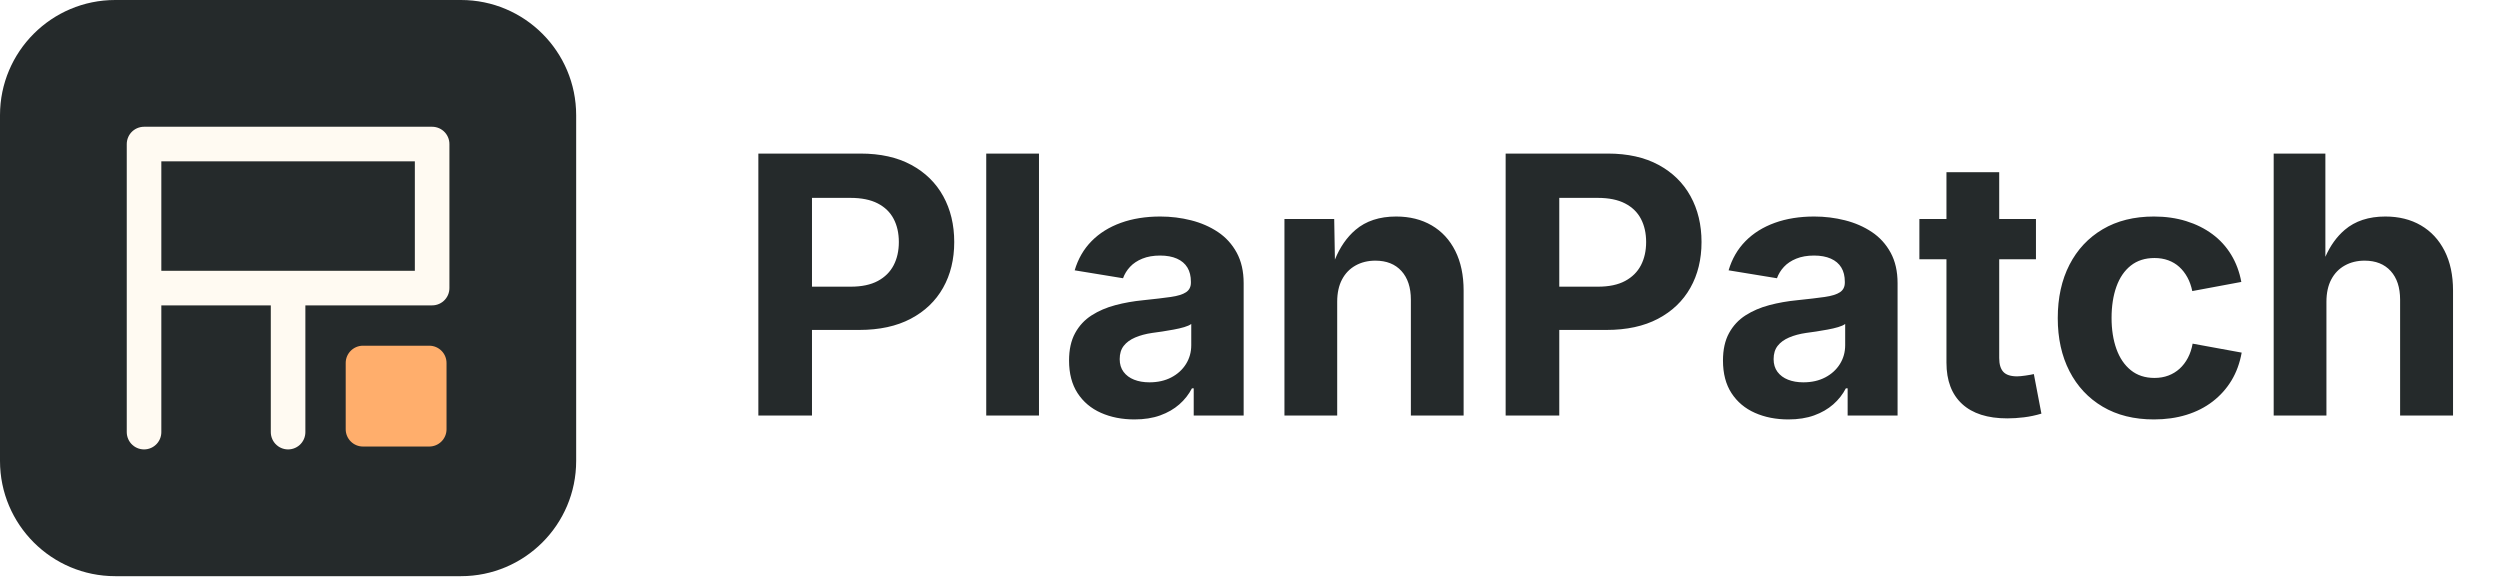
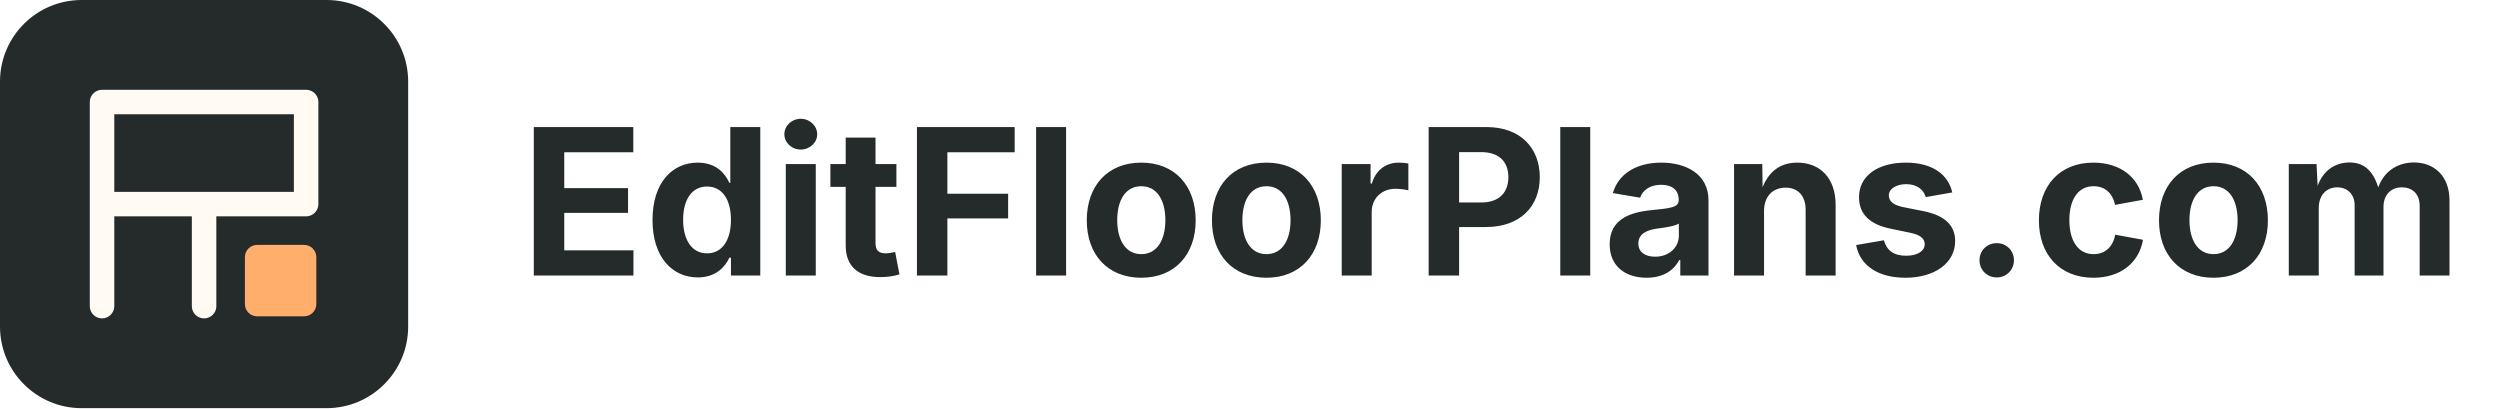
- <svg xmlns="http://www.w3.org/2000/svg" viewBox="0 0 173.56 40" role="img" aria-label="PlanPatch">
+ <svg xmlns="http://www.w3.org/2000/svg" viewBox="0 0 245 40" role="img" aria-label="EditFloorPlans.com">
  <rect width="40" height="40" rx="8" fill="#252a2b" />
  <path d="M10 30V10h20v10H20v10M10 20h10" fill="none" stroke="#fffaf2" stroke-linecap="round" stroke-linejoin="round" stroke-width="2.4" />
  <rect x="24" y="24" width="7" height="7" rx="1.2" fill="#ffae6c" />
-   <path fill="#252a2b" transform="translate(51 28.85) scale(0.01220703 -0.01220703)" d="M135 0V1490H716Q886 1490 1005.0 1425.5Q1124 1361 1186.5 1247.5Q1249 1134 1249 987Q1249 839 1185.5 726.5Q1122 614 1001.5 550.5Q881 487 709 487H440V0ZM440 733H660Q754 733 814.5 765.5Q875 798 904.5 855.0Q934 912 934.0 987.0Q934 1062 904.5 1118.5Q875 1175 814.0 1206.5Q753 1238 659 1238H440Z M1731 1490V0H1431V1490Z M2274 -22Q2168 -22 2083.5 15.5Q1999 53 1950.5 127.5Q1902 202 1902 313Q1902 406 1936.5 469.0Q1971 532 2030.5 570.0Q2090 608 2165.5 628.0Q2241 648 2324 656Q2421 666 2480.5 674.5Q2540 683 2567.5 701.5Q2595 720 2595 756V761Q2595 809 2575.0 842.0Q2555 875 2515.5 892.5Q2476 910 2420 910Q2362 910 2319.0 892.5Q2276 875 2249.0 846.0Q2222 817 2209 781L1934 826Q1963 924 2030.0 992.0Q2097 1060 2196.5 1096.0Q2296 1132 2421 1132Q2511 1132 2596.0 1110.5Q2681 1089 2748.5 1044.0Q2816 999 2855.5 926.5Q2895 854 2895 753V0H2611V155H2601Q2574 103 2529.0 63.5Q2484 24 2420.5 1.0Q2357 -22 2274 -22ZM2359 189Q2430 189 2483.5 217.0Q2537 245 2567.0 293.0Q2597 341 2597 400V521Q2584 511 2557.0 503.0Q2530 495 2497.0 489.0Q2464 483 2432.0 478.0Q2400 473 2375 470Q2320 462 2278.0 444.0Q2236 426 2213.0 396.5Q2190 367 2190 321Q2190 278 2212.0 248.5Q2234 219 2272.0 204.0Q2310 189 2359 189Z M3427 647V0H3127V1118H3410L3414 887Q3457 993 3531 1056Q3620 1132 3762 1132Q3878 1132 3964.5 1081.5Q4051 1031 4098.5 936.5Q4146 842 4146 711V0H3846V659Q3846 763 3792.5 822.0Q3739 881 3644 881Q3581 881 3531.5 853.5Q3482 826 3454.5 774.0Q3427 722 3427 647Z M4385 0V1490H4966Q5136 1490 5255.0 1425.5Q5374 1361 5436.5 1247.5Q5499 1134 5499 987Q5499 839 5435.5 726.5Q5372 614 5251.5 550.5Q5131 487 4959 487H4690V0ZM4690 733H4910Q5004 733 5064.5 765.5Q5125 798 5154.5 855.0Q5184 912 5184.0 987.0Q5184 1062 5154.5 1118.5Q5125 1175 5064.0 1206.5Q5003 1238 4909 1238H4690Z M5993 -22Q5887 -22 5802.5 15.5Q5718 53 5669.5 127.5Q5621 202 5621 313Q5621 406 5655.5 469.0Q5690 532 5749.5 570.0Q5809 608 5884.5 628.0Q5960 648 6043 656Q6140 666 6199.5 674.5Q6259 683 6286.5 701.5Q6314 720 6314 756V761Q6314 809 6294.0 842.0Q6274 875 6234.5 892.5Q6195 910 6139 910Q6081 910 6038.0 892.5Q5995 875 5968.0 846.0Q5941 817 5928 781L5653 826Q5682 924 5749.0 992.0Q5816 1060 5915.5 1096.0Q6015 1132 6140 1132Q6230 1132 6315.0 1110.5Q6400 1089 6467.5 1044.0Q6535 999 6574.5 926.5Q6614 854 6614 753V0H6330V155H6320Q6293 103 6248.0 63.5Q6203 24 6139.5 1.0Q6076 -22 5993 -22ZM6078 189Q6149 189 6202.5 217.0Q6256 245 6286.0 293.0Q6316 341 6316 400V521Q6303 511 6276.0 503.0Q6249 495 6216.0 489.0Q6183 483 6151.0 478.0Q6119 473 6094 470Q6039 462 5997.0 444.0Q5955 426 5932.0 396.5Q5909 367 5909 321Q5909 278 5931.0 248.5Q5953 219 5991.0 204.0Q6029 189 6078 189Z M7401 1118V889H7192V327Q7192 274 7215.5 248.5Q7239 223 7294 223Q7311 223 7342.0 227.5Q7373 232 7389 236L7432 11Q7382 -4 7332.5 -10.0Q7283 -16 7238 -16Q7070 -16 6981.0 66.0Q6892 148 6892 301V889H6738V1118H6892V1384H7192V1118Z M8072 -22Q7903 -22 7780.5 50.5Q7658 123 7591.5 252.5Q7525 382 7525 554Q7525 728 7591.5 857.5Q7658 987 7780.5 1059.5Q7903 1132 8072 1132Q8171 1132 8255.0 1106.0Q8339 1080 8404.0 1032.0Q8469 984 8511.0 915.0Q8553 846 8569 760L8290 708Q8281 752 8262.0 786.5Q8243 821 8216.0 845.5Q8189 870 8153.5 883.0Q8118 896 8075 896Q7995 896 7940.5 853.0Q7886 810 7858.5 733.0Q7831 656 7831 555Q7831 456 7858.5 379.0Q7886 302 7940.5 258.0Q7995 214 8075 214Q8118 214 8154.0 227.5Q8190 241 8218.0 266.5Q8246 292 8265.0 328.0Q8284 364 8292 409L8571 358Q8555 269 8513.0 199.5Q8471 130 8406.0 80.0Q8341 30 8256.5 4.0Q8172 -22 8072 -22Z M9053 647V0H8753V1490H9047V903Q9089 998 9157 1056Q9246 1132 9388 1132Q9504 1132 9590.5 1081.5Q9677 1031 9725.0 936.5Q9773 842 9773 711V0H9472V659Q9472 763 9418.5 822.0Q9365 881 9270 881Q9207 881 9157.5 853.5Q9108 826 9080.5 774.0Q9053 722 9053 647Z" />
+   <text x="51" y="27" fill="#252a2b" font-family="Inter, Arial, sans-serif" font-size="20" font-weight="700">EditFloorPlans.com</text>
</svg>
